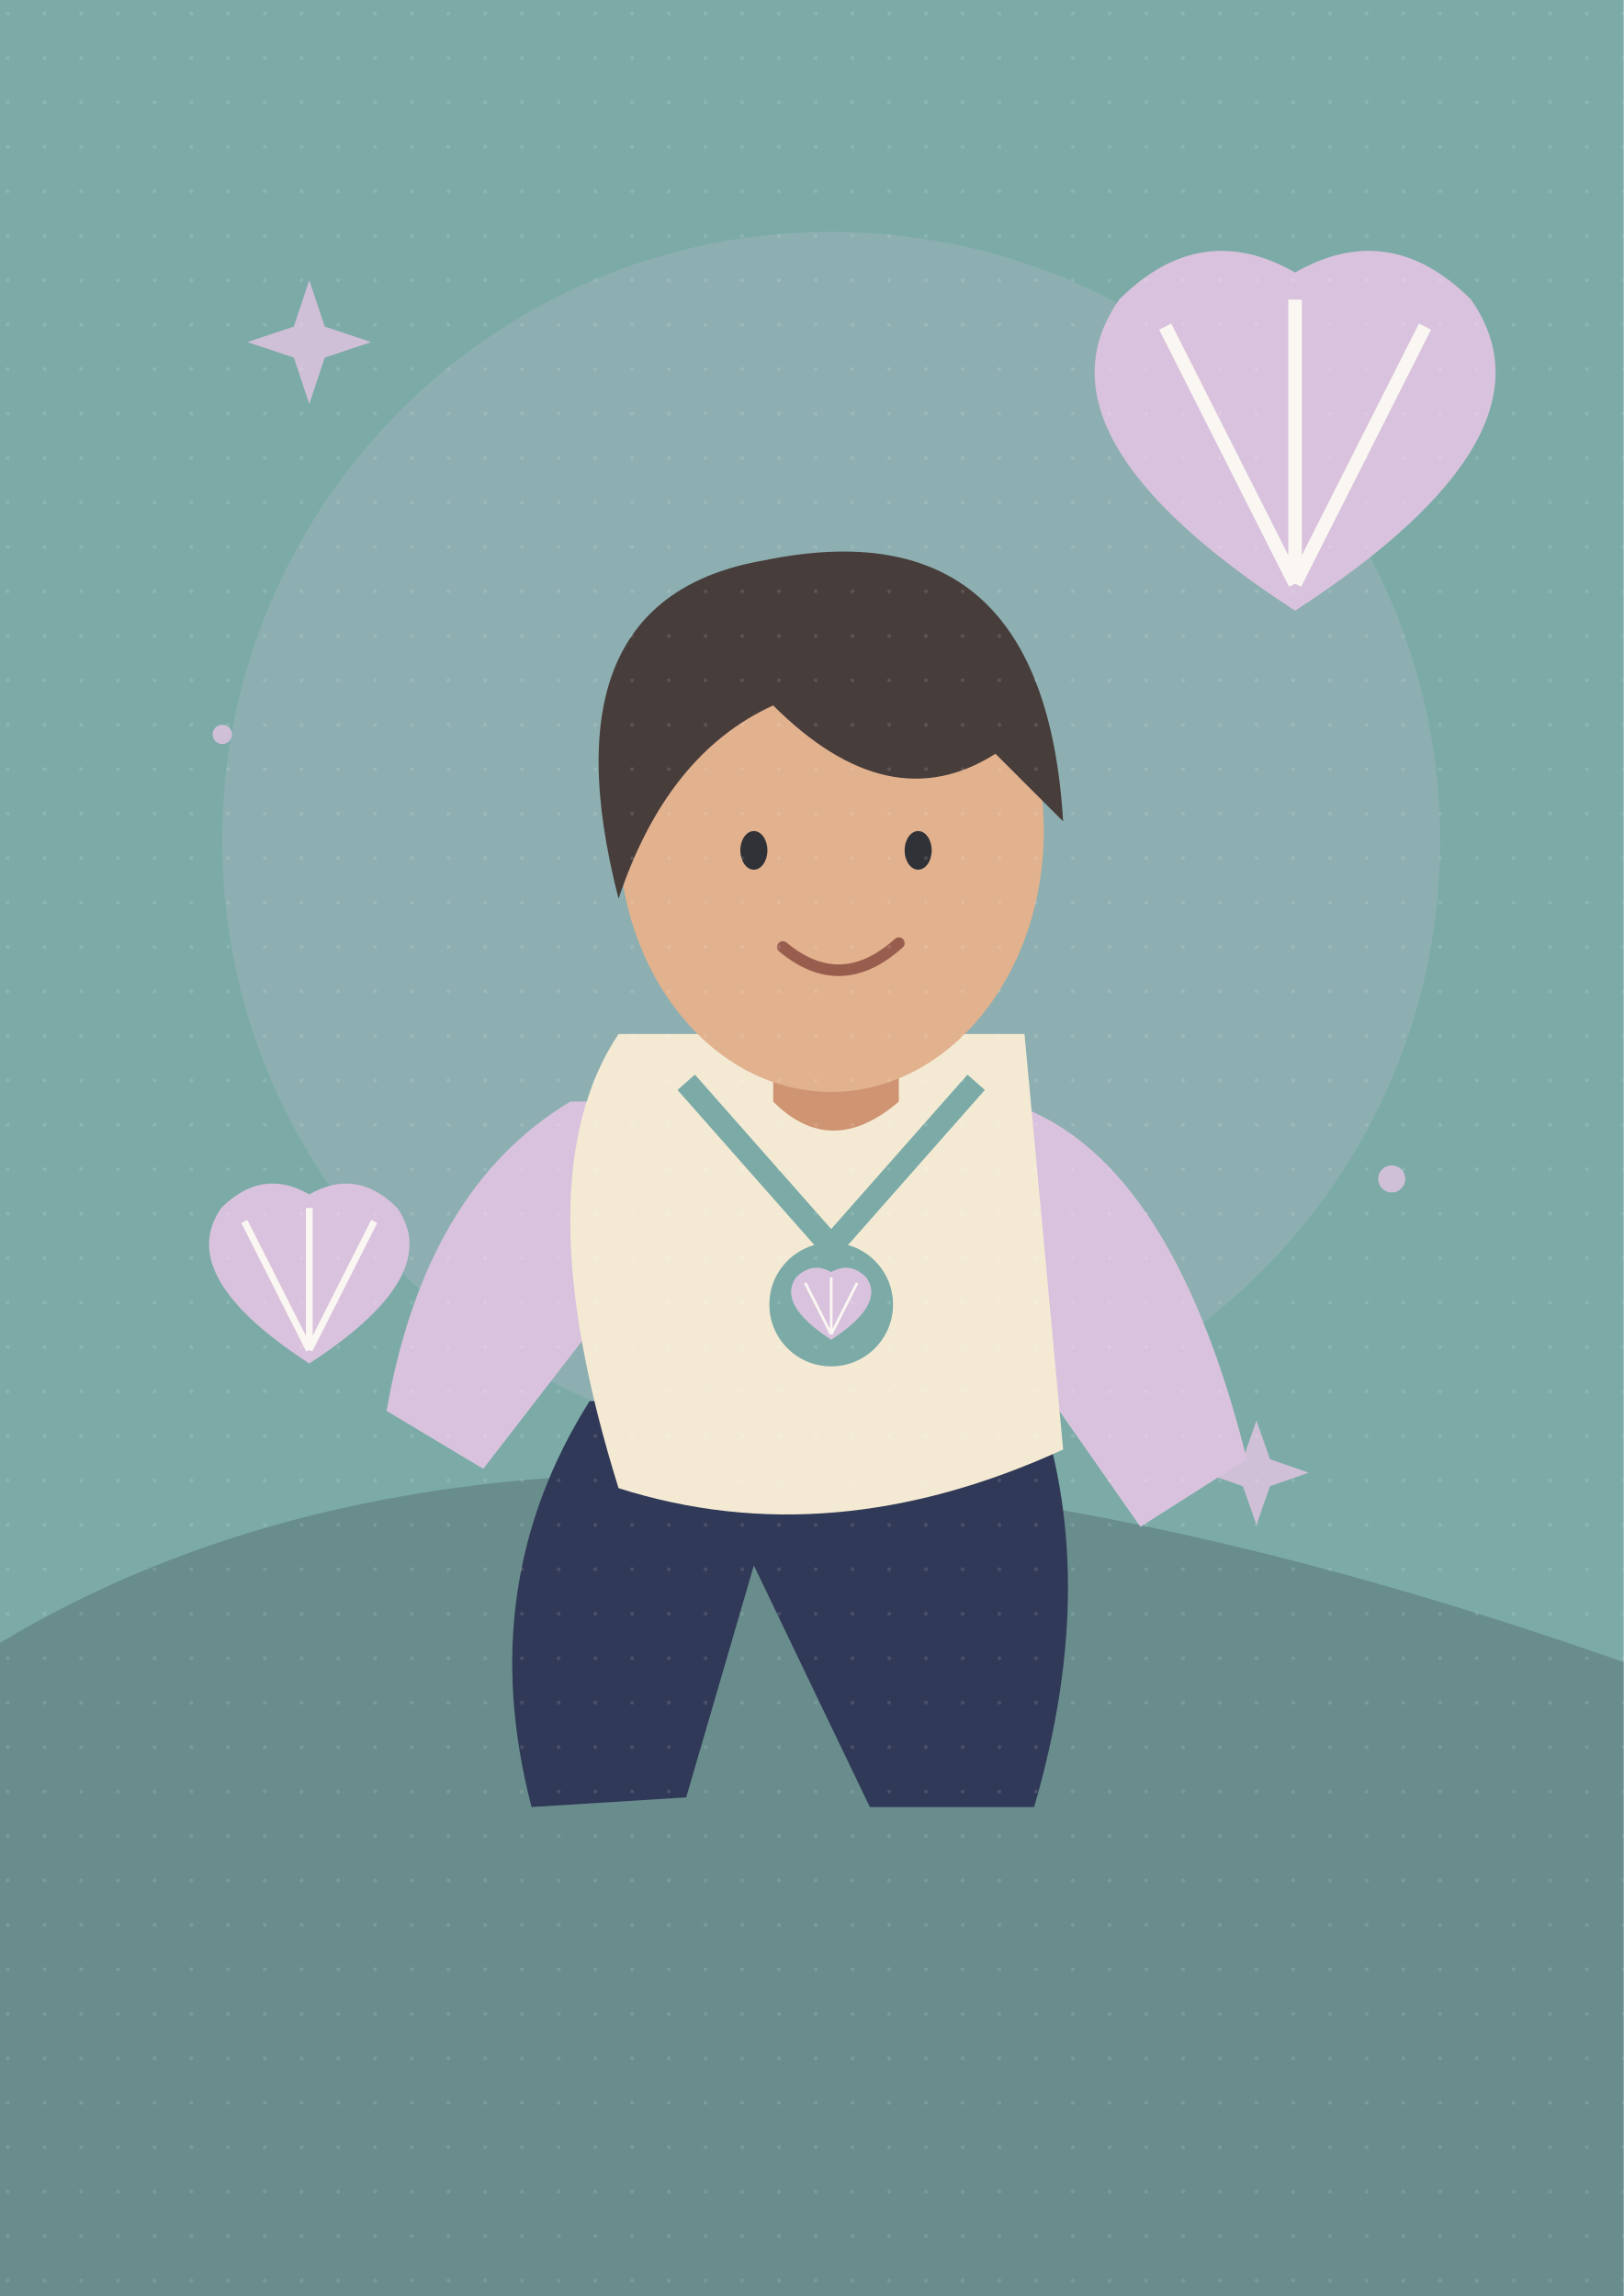
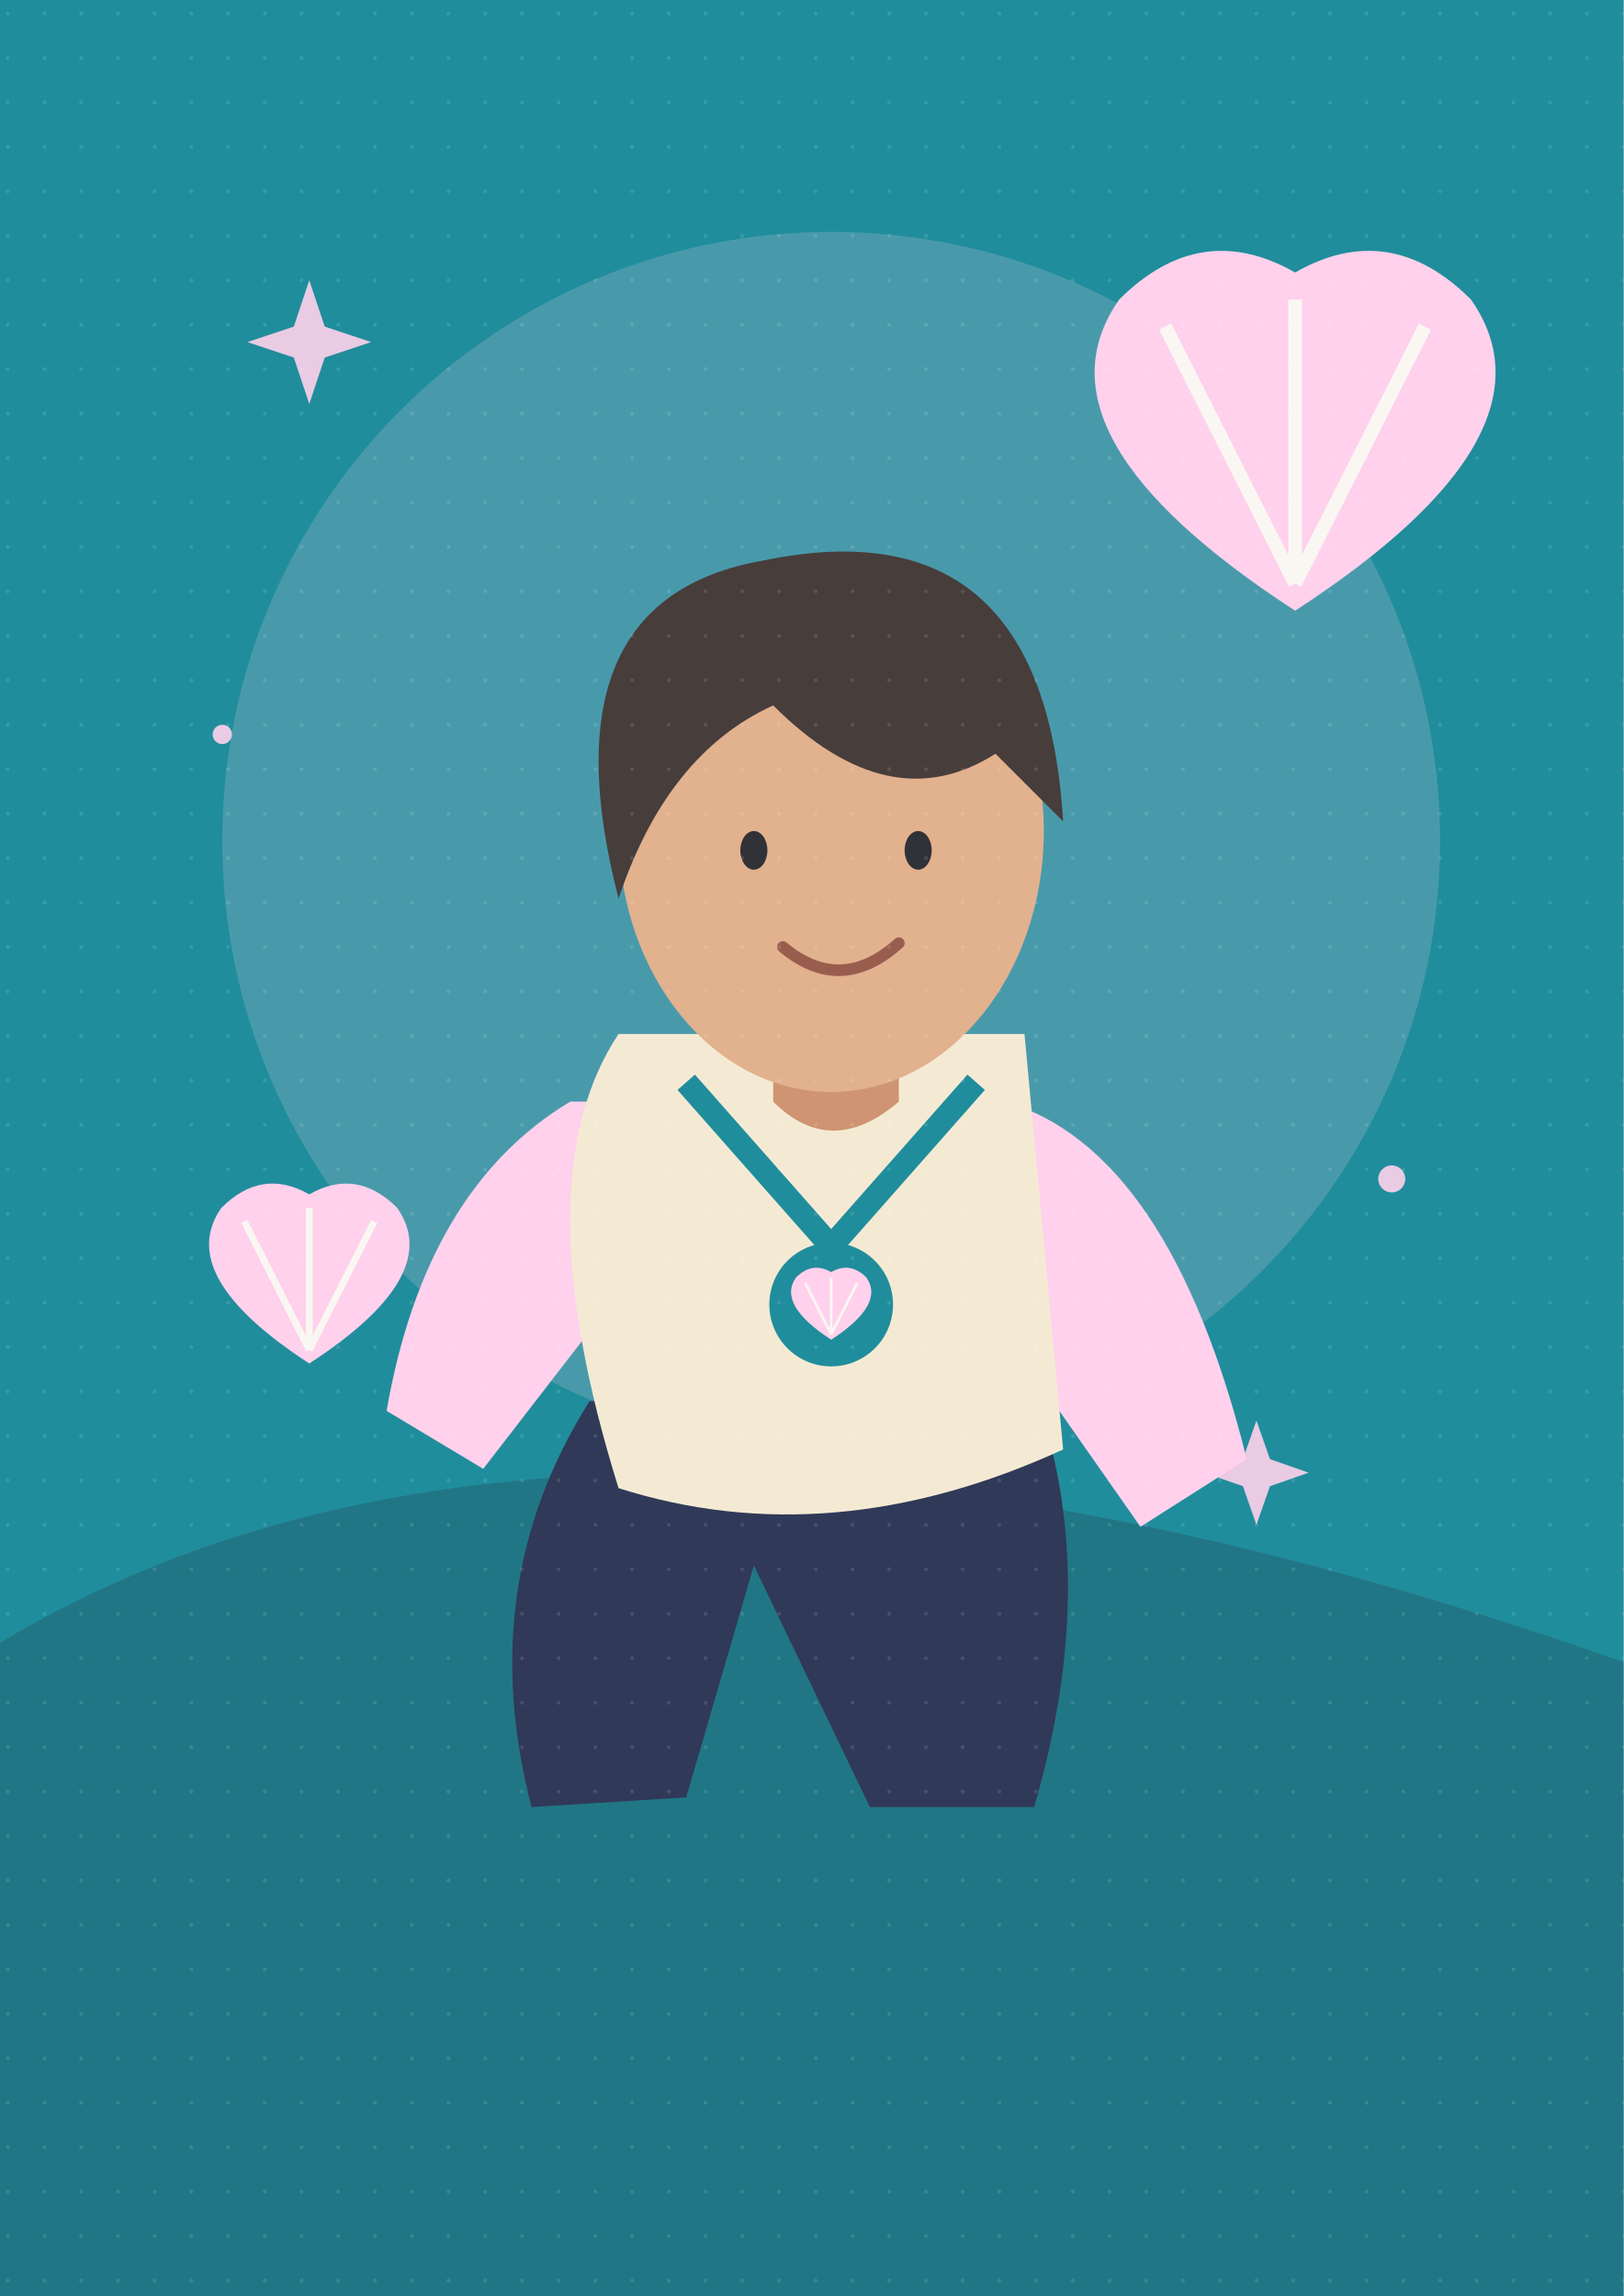
<svg xmlns="http://www.w3.org/2000/svg" width="840" height="1188" viewBox="0 0 840 1188">
  <defs>
    <pattern id="grain" width="19" height="23" patternUnits="userSpaceOnUse">
      <circle cx="4" cy="7" r="1" fill="#fff" opacity=".12" />
    </pattern>
  </defs>
-   <rect width="840" height="1188" fill="#7CABA7" />
-   <circle cx="430" cy="435" r="315" fill="#D9C2DD" opacity=".18" />
+   <rect width="840" height="1188" fill="#208D9C" />
+   <circle cx="430" cy="435" r="315" fill="#FFD1EC" opacity=".18" />
  <path d="M0 850Q300 670 840 860V1188H0Z" fill="#252532" opacity=".22" />
-   <g color="#D9C2DD">
+   <g color="#FFD1EC">
    <g transform="translate(670 225) scale(1.4)">
      <path d="M0 65Q-100 0-65-50Q-35-80 0-60Q35-80 65-50Q100 0 0 65" fill="currentColor" />
      <path d="M0 55V-50M0 55L-48-40M0 55L48-40" stroke="#FAF7F2" stroke-width="5" />
    </g>
    <g transform="translate(160 660) scale(.7)">
      <path d="M0 65Q-100 0-65-50Q-35-80 0-60Q35-80 65-50Q100 0 0 65" fill="currentColor" />
      <path d="M0 55V-50M0 55L-48-40M0 55L48-40" stroke="#FAF7F2" stroke-width="5" />
    </g>
  </g>
-   <g fill="#D9C2DD" opacity=".9">
+   <g fill="#FFD1EC" opacity=".9">
    <path d="M160 145l8 24 24 8-24 8-8 24-8-24-24-8 24-8Z" />
    <circle cx="115" cy="380" r="5" />
    <circle cx="720" cy="610" r="7" />
    <path d="M650 735l7 20 20 7-20 7-7 20-7-20-20-7 20-7Z" />
  </g>
  <g transform="translate(430 580)">
    <path d="M-125 145Q-185 240-155 355L-75 350L-40 230L20 355L105 355Q140 235 105 140Z" fill="#303957" />
-     <path d="M-135-10Q-210 35-230 150L-180 180L-95 70L90 110L160 210L215 175Q175 15 90-10Z" fill="#D9C2DD" />
+     <path d="M-135-10Q-210 35-230 150L-180 180L-95 70L90 110L160 210L215 175Q175 15 90-10Z" fill="#FFD1EC" />
    <path d="M-110-45Q-160 30-110 190Q0 225 120 170L100-45Z" fill="#F4EAD4" />
    <path d="M-30-60V-10Q0 20 35-10V-60" fill="#CF9471" />
    <ellipse cy="-150" rx="110" ry="135" fill="#E2B18E" />
    <path d="M-110-115Q-150-270-35-290Q110-320 120-155L85-190Q30-155-30-215Q-85-190-110-115" fill="#473D3B" />
    <ellipse cx="-40" cy="-140" rx="7" ry="10" fill="#303238" />
    <ellipse cx="45" cy="-140" rx="7" ry="10" fill="#303238" />
    <path d="M-25-90Q5-65 35-92" fill="none" stroke="#995D4E" stroke-width="6" stroke-linecap="round" />
-     <path d="M-75-20L0 65L75-20" fill="none" stroke="#7CABA7" stroke-width="12" />
-     <circle cy="95" r="32" fill="#7CABA7" />
-     <g color="#D9C2DD" transform="translate(0 95) scale(.28)">
+     <path d="M-75-20L0 65L75-20" fill="none" stroke="#208D9C" stroke-width="12" />
+     <circle cy="95" r="32" fill="#208D9C" />
+     <g color="#FFD1EC" transform="translate(0 95) scale(.28)">
      <path d="M0 65Q-100 0-65-50Q-35-80 0-60Q35-80 65-50Q100 0 0 65" fill="currentColor" />
      <path d="M0 55V-50M0 55L-48-40M0 55L48-40" stroke="#FAF7F2" stroke-width="5" />
    </g>
  </g>
  <rect width="840" height="1188" fill="url(#grain)" />
</svg>
